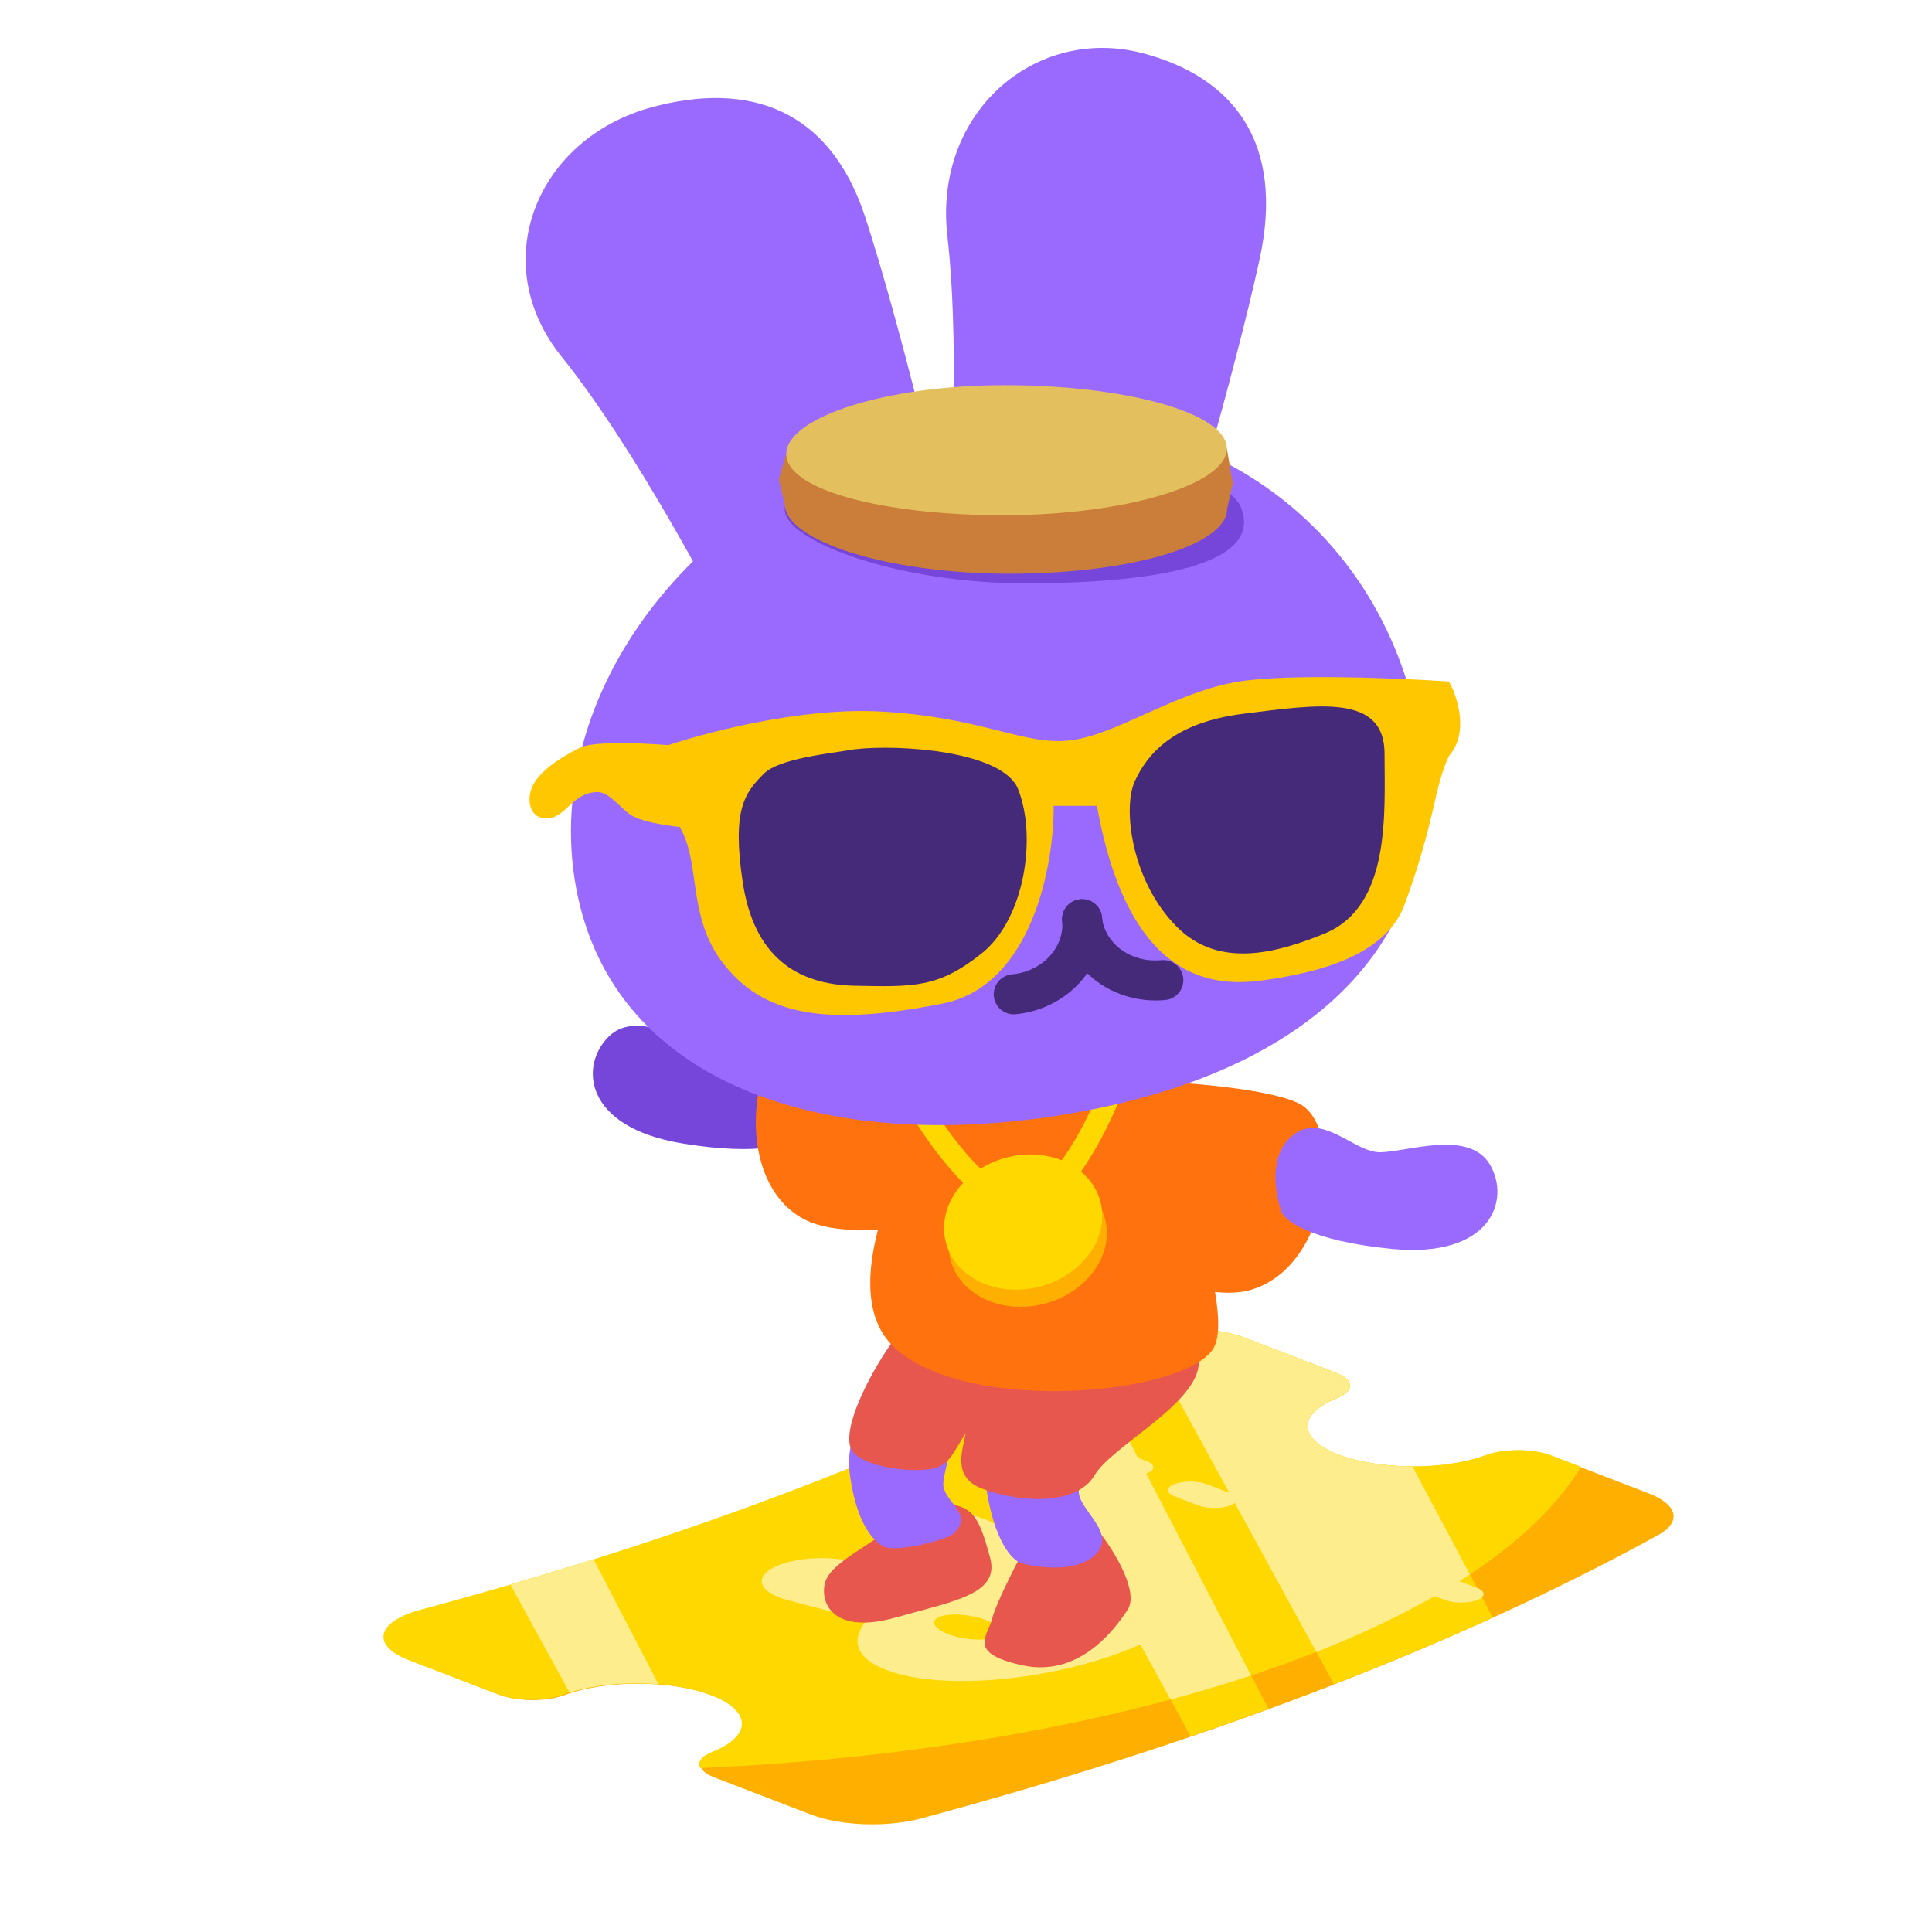
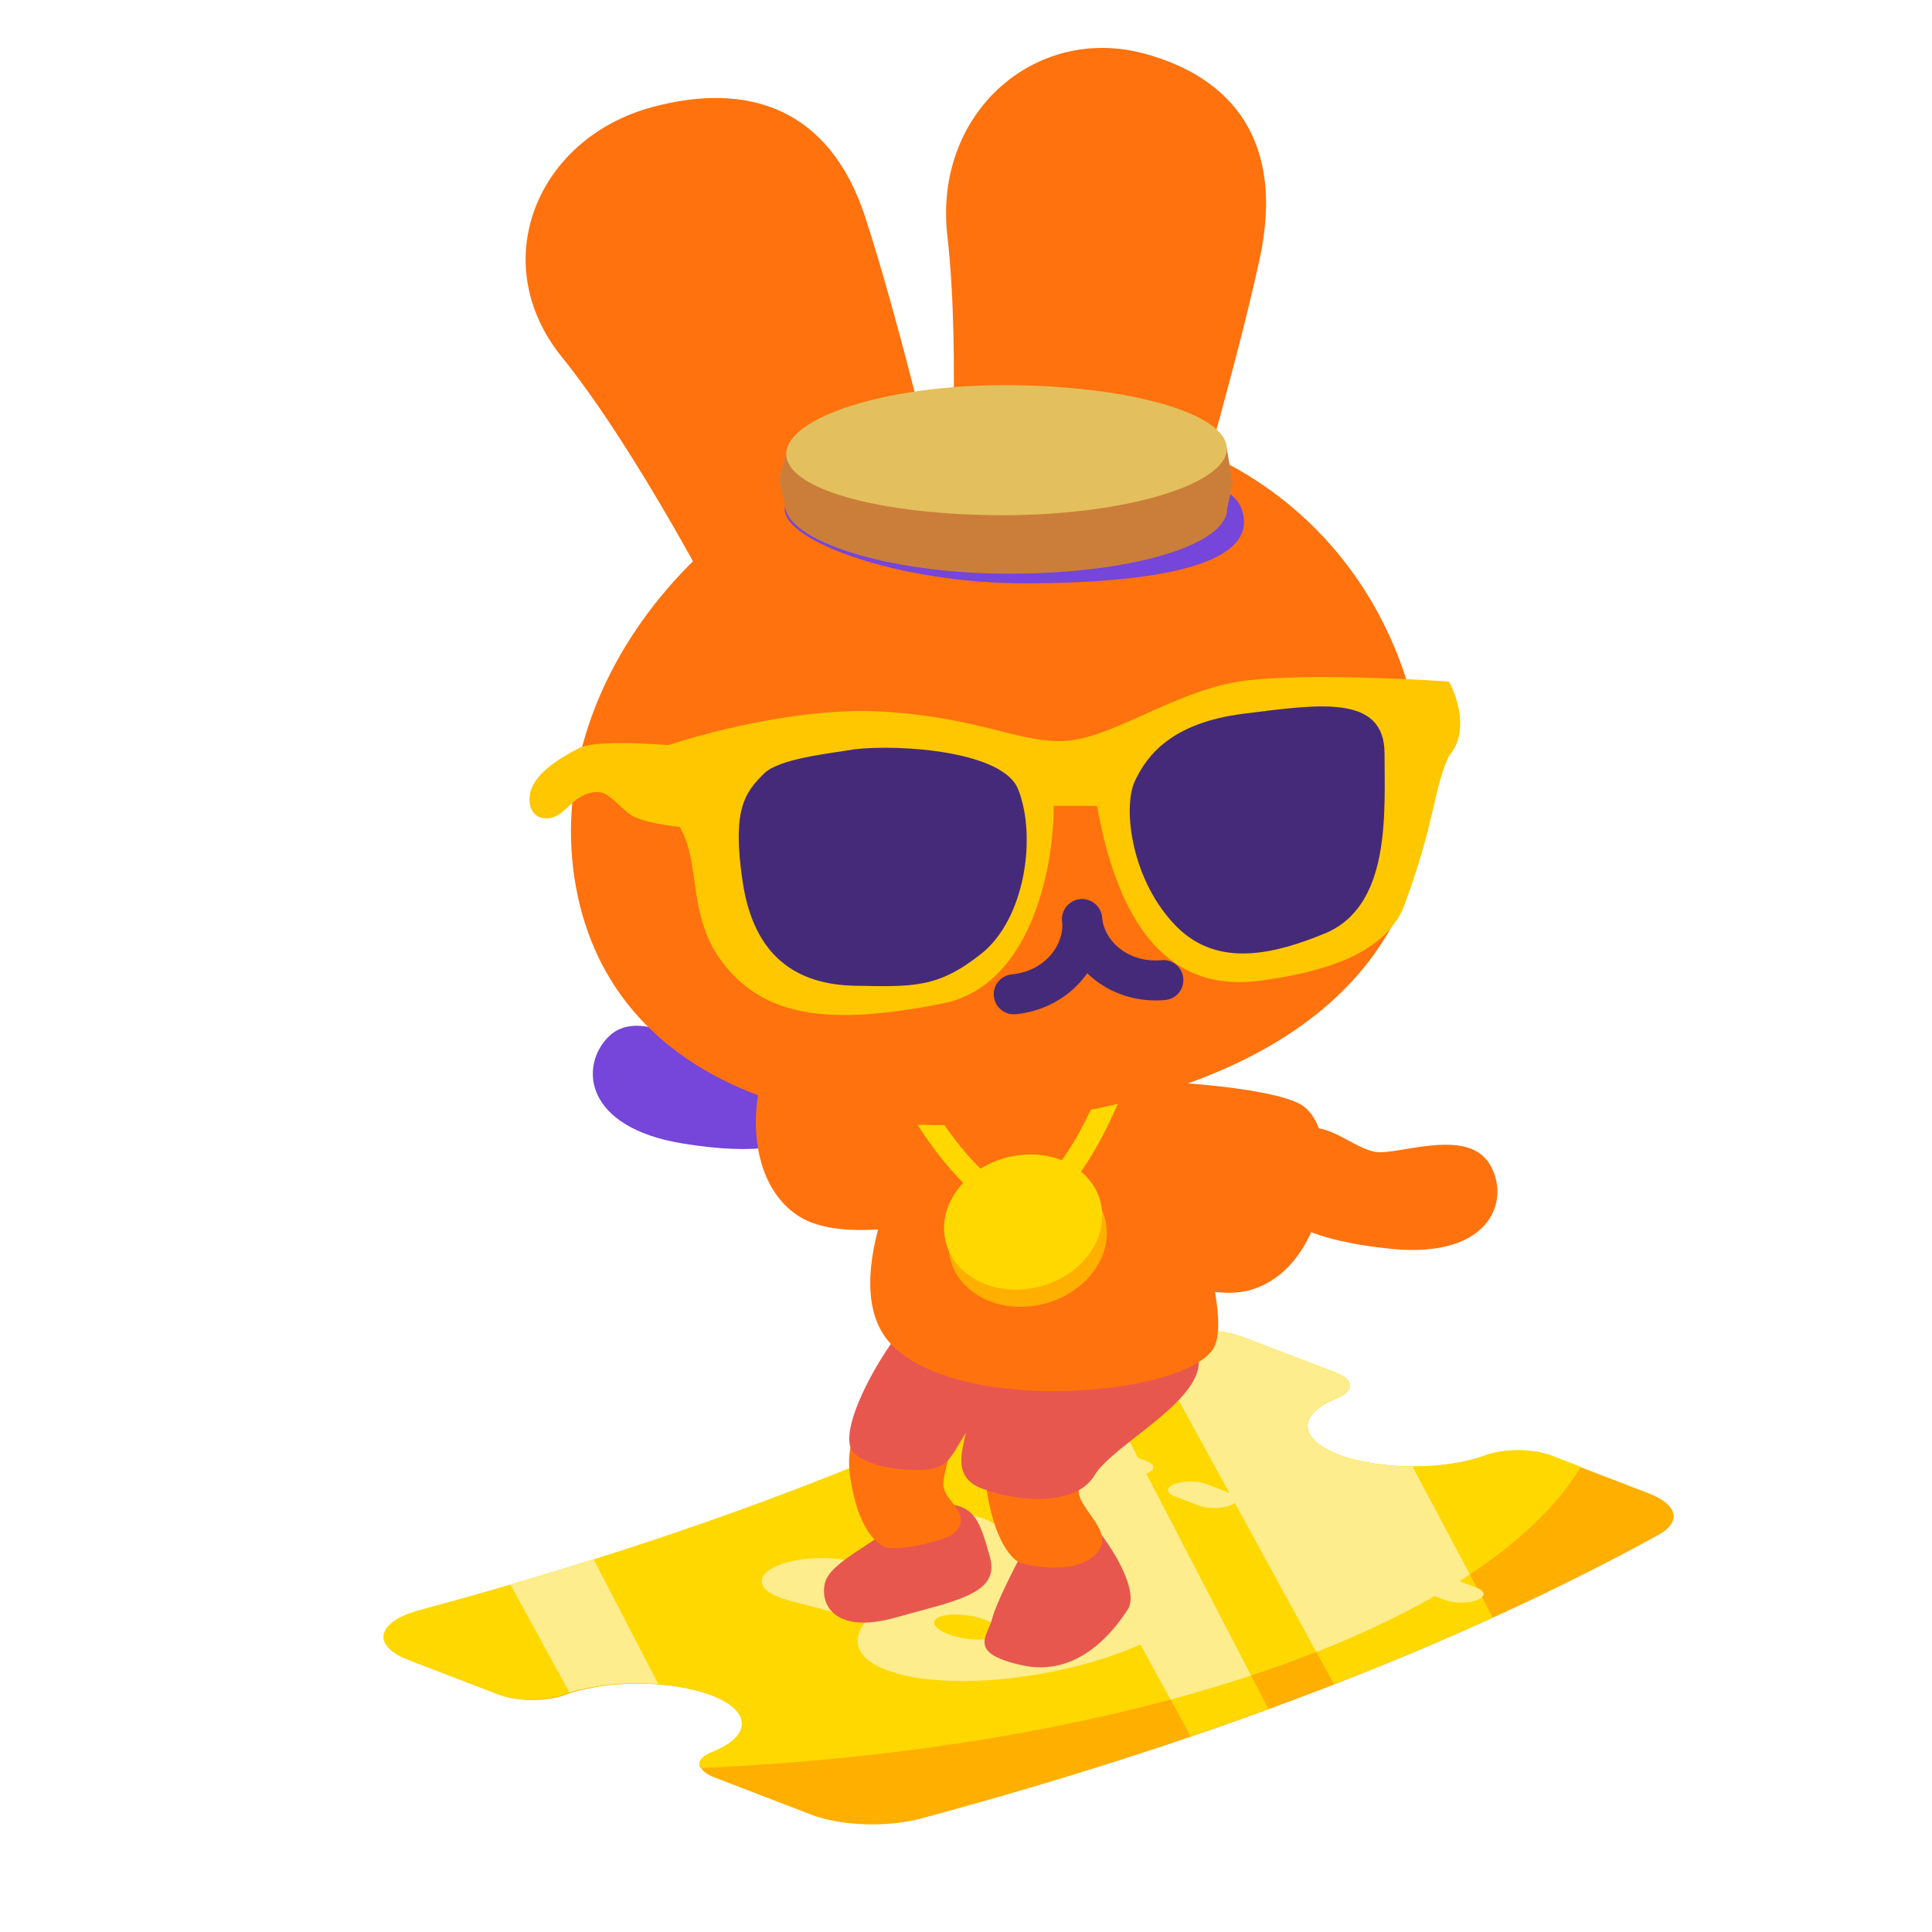
<svg xmlns="http://www.w3.org/2000/svg" width="191" height="191" fill="none" viewBox="0 0 191 191">
  <path fill="#FFAF00" d="M70.593 175.705C68.82 175.023 68.794 173.92 70.536 173.226C74.465 171.661 74.421 169.166 70.406 167.621C66.39 166.076 59.906 166.06 55.838 167.571C54.034 168.241 51.167 168.232 49.395 167.549L40.564 164.152C36.875 162.733 37.384 160.379 41.631 159.214L43.765 158.628C69.69 151.515 92.269 142.752 110.528 132.715C113.467 131.1 119.485 130.897 123.109 132.291L132.097 135.749C133.867 136.43 133.895 137.531 132.159 138.225C128.246 139.79 128.294 142.281 132.305 143.824C136.315 145.367 142.789 145.385 146.857 143.88C148.662 143.212 151.524 143.222 153.294 143.904L163.011 147.642C165.87 148.742 166.264 150.472 163.945 151.747C144.626 162.366 120.737 171.638 93.307 179.164L91.175 179.749C87.782 180.68 83.139 180.531 80.193 179.398L70.593 175.705Z" />
  <path fill="#FFD800" fill-rule="evenodd" d="M69.236 174.794C68.913 174.234 69.306 173.625 70.42 173.183C74.356 171.619 74.313 169.126 70.289 167.582C66.265 166.038 59.767 166.021 55.691 167.532C53.883 168.201 51.01 168.192 49.234 167.51L40.385 164.115C36.688 162.697 37.198 160.344 41.454 159.179L43.593 158.594C69.572 151.485 92.198 142.727 110.496 132.696C113.441 131.082 119.471 130.879 123.103 132.273L132.109 135.728C133.883 136.409 133.911 137.509 132.172 138.203C128.25 139.767 128.299 142.256 132.318 143.798C136.336 145.34 142.823 145.359 146.901 143.854C148.709 143.187 151.577 143.198 153.351 143.878L156.299 145.009C146.719 160.812 112.027 172.916 69.236 174.794Z" clip-rule="evenodd" />
  <path fill="#FFD800" fill-rule="evenodd" d="M139.632 144.969L147.581 159.912C142.57 162.187 137.331 164.385 131.875 166.501L112.908 131.819C116.05 131.072 120.294 131.195 123.103 132.273L132.109 135.728C133.884 136.409 133.911 137.509 132.172 138.203C128.25 139.767 128.299 142.256 132.318 143.798C134.339 144.574 136.984 144.964 139.632 144.969ZM99.474 138.335C102.205 137.03 104.858 135.699 107.43 134.344L125.397 168.938C122.875 169.858 120.311 170.761 117.706 171.646L99.474 138.335ZM50.459 156.654C53.242 155.843 55.983 155.012 58.682 154.162L65.089 166.498C62.063 166.253 58.808 166.528 56.298 167.323L50.459 156.654Z" clip-rule="evenodd" />
  <path fill="#FEED8D" fill-rule="evenodd" d="M145.313 155.647L139.632 144.969C137.595 144.965 135.561 144.733 133.81 144.274C133.285 144.136 132.784 143.978 132.318 143.798C128.299 142.256 128.25 139.767 132.172 138.203C133.911 137.509 133.884 136.409 132.109 135.728L123.103 132.273H123.103C121.476 131.648 119.367 131.344 117.27 131.344C115.747 131.344 114.23 131.505 112.908 131.819L130.133 163.316C135.977 161.018 141.086 158.443 145.313 155.647ZM123.685 165.641L107.43 134.344C104.858 135.699 102.205 137.03 99.474 138.335L115.721 168.019C118.479 167.277 121.137 166.483 123.685 165.641ZM65.089 166.498L58.682 154.162C55.983 155.012 53.242 155.843 50.459 156.654L56.298 167.323C56.612 167.224 56.938 167.133 57.273 167.049C59.618 166.467 62.441 166.283 65.089 166.498Z" clip-rule="evenodd" />
  <path fill="#FEED8D" fill-rule="evenodd" d="M103.142 140.53L105.109 141.284C105.978 141.618 105.978 142.158 105.109 142.492C104.24 142.825 102.831 142.825 101.962 142.492L99.995 141.737C99.126 141.404 99.126 140.863 99.995 140.53C100.864 140.196 102.273 140.196 103.142 140.53Z" clip-rule="evenodd" />
  <path fill="#FEED8D" fill-rule="evenodd" d="M111.403 143.699L113.37 144.454C114.239 144.787 114.239 145.328 113.37 145.661C112.501 145.995 111.092 145.995 110.223 145.661L108.256 144.907C107.387 144.573 107.387 144.033 108.256 143.699C109.125 143.366 110.534 143.366 111.403 143.699Z" clip-rule="evenodd" />
  <path fill="#FEED8D" fill-rule="evenodd" d="M121.63 148.831C120.761 149.164 119.352 149.164 118.483 148.831L116.123 147.925C115.254 147.592 115.254 147.051 116.123 146.718C116.992 146.384 118.401 146.384 119.27 146.718L121.63 147.623C122.499 147.957 122.499 148.497 121.63 148.831Z" clip-rule="evenodd" />
  <path fill="#FEED8D" fill-rule="evenodd" d="M129.891 152C129.022 152.334 127.613 152.334 126.744 152L124.384 151.095C123.515 150.761 123.515 150.221 124.384 149.887C125.253 149.554 126.662 149.554 127.531 149.887L129.891 150.793C130.76 151.126 130.76 151.667 129.891 152Z" clip-rule="evenodd" />
  <path fill="#FEED8D" fill-rule="evenodd" d="M135.792 153.057L137.759 153.812C138.628 154.145 138.628 154.686 137.759 155.019C136.89 155.352 135.481 155.352 134.612 155.019L132.645 154.264C131.776 153.931 131.776 153.39 132.645 153.057C133.514 152.724 134.923 152.724 135.792 153.057Z" clip-rule="evenodd" />
  <path fill="#FEED8D" fill-rule="evenodd" d="M144.052 156.226L146.019 156.981C146.888 157.315 146.888 157.855 146.019 158.189C145.15 158.522 143.741 158.522 142.872 158.189L140.905 157.434C140.036 157.101 140.036 156.56 140.905 156.226C141.774 155.893 143.183 155.893 144.052 156.226Z" clip-rule="evenodd" />
  <path fill="#FEED8D" fill-rule="evenodd" d="M88.906 153.377C86.588 152.487 86.588 151.045 88.906 150.156C91.532 149.148 95.899 149.303 97.999 150.479L103.287 153.439C107.902 152.871 112.8 152.947 116.045 154.192C118.963 155.311 119.405 156.961 118.416 158.533C117.416 160.123 114.887 161.797 111.168 163.224C107.45 164.651 103.085 165.622 98.941 166.005C94.844 166.385 90.545 166.215 87.627 165.095C84.401 163.857 84.188 161.992 85.639 160.232L77.89 158.194C74.826 157.389 74.422 155.713 77.049 154.705C79.367 153.816 83.125 153.816 85.443 154.705L90.812 156.765C91.344 156.526 91.908 156.292 92.504 156.063C93.08 155.842 93.669 155.633 94.27 155.435L88.906 153.377Z" clip-rule="evenodd" />
  <path fill="#FFD800" d="M97.425 160.149C98.9 160.715 99.273 161.489 98.26 161.877C97.246 162.266 95.229 162.123 93.755 161.557C92.281 160.992 91.907 160.218 92.921 159.829C93.934 159.44 95.951 159.583 97.425 160.149Z" />
  <path fill="#FFD800" d="M107.102 156.436C108.576 157.002 108.95 157.776 107.936 158.165C106.923 158.553 104.906 158.41 103.432 157.844C101.957 157.279 101.584 156.505 102.597 156.116C103.611 155.727 105.628 155.87 107.102 156.436Z" />
  <path fill="#E8574E" d="M111.477 159.142C112.619 157.386 110.197 153.434 108.843 151.678L101.05 153.544C100.208 155.117 98.437 158.615 98.086 160.02C97.647 161.776 95.561 163.423 101.05 164.63C106.538 165.838 110.05 161.337 111.477 159.142Z" />
  <path fill="#E8574E" d="M81.526 156.617C81.965 154.422 86.136 152.885 89.868 149.702C90.417 149.263 91.998 148.451 93.93 148.714C96.345 149.043 96.894 150.361 97.881 153.983C98.869 157.605 94.369 158.264 88.551 159.91C82.734 161.557 81.087 158.813 81.526 156.617Z" />
-   <path fill="#9A6AFF" d="M93.254 146.73C93.254 148.496 96.579 149.801 94.04 151.788C92.09 152.666 88.771 153.266 87.673 152.995C86.812 152.782 84.81 151.292 84.048 145.994C83.096 139.372 88.704 138.048 92.09 139.446C95.476 140.844 93.254 144.964 93.254 146.73Z" />
-   <path fill="#9A6AFF" d="M106.645 147.427C106.645 149.351 110.666 151.676 108.127 153.84C106.265 155.427 102.839 155.026 100.976 154.536C100.115 154.304 98.202 152.397 97.44 146.626C96.487 139.411 102.096 137.968 105.482 139.491C108.868 141.014 106.645 145.503 106.645 147.427Z" />
+   <path fill="#FF720D" d="M93.254 146.73C93.254 148.496 96.579 149.801 94.04 151.788C92.09 152.666 88.771 153.266 87.673 152.995C86.812 152.782 84.81 151.292 84.048 145.994C83.096 139.372 88.704 138.048 92.09 139.446C95.476 140.844 93.254 144.964 93.254 146.73Z" />
+   <path fill="#FF720D" d="M106.645 147.427C106.645 149.351 110.666 151.676 108.127 153.84C106.265 155.427 102.839 155.026 100.976 154.536C100.115 154.304 98.202 152.397 97.44 146.626C96.487 139.411 102.096 137.968 105.482 139.491C108.868 141.014 106.645 145.503 106.645 147.427Z" />
  <path fill="#E8574E" d="M84.051 143.006C83.392 140.591 86.429 135.066 88.441 132.359C98.284 131.81 118.518 128.188 118.518 134.664C118.518 138.739 109.956 142.896 108.2 145.86C106.443 148.824 100.955 148.604 97.113 147.177C94.04 146.036 95.21 143.262 95.466 141.689C94.275 143.543 93.846 144.887 92.174 145.201C89.687 145.669 84.564 144.888 84.051 143.006Z" />
  <path fill="#FF720D" d="M88.332 133.127C82.536 127.595 89.063 114.064 93.052 107.99C96.967 107.149 105.675 105.466 109.187 105.466C113.578 105.466 122.36 128.407 120.054 133.127C117.749 137.847 95.576 140.042 88.332 133.127Z" />
  <path fill="#FF720D" d="M123.747 127.491C117.509 129.397 105.447 122.136 100.195 118.267C99.987 115.794 99.705 110.343 100.247 108.32C100.924 105.792 124.439 106.672 128.643 109.221C132.846 111.77 131.545 125.109 123.747 127.491Z" />
-   <path fill="#9A6AFF" d="M136.421 113.912C133.787 113.912 130.603 109.741 127.64 112.376C125.467 114.307 126.017 117.861 126.687 119.793C127.004 120.687 129.615 122.672 137.519 123.462C147.398 124.45 149.374 118.632 147.288 115.12C145.202 111.607 139.055 113.912 136.421 113.912Z" />
+   <path fill="#FF720D" d="M136.421 113.912C133.787 113.912 130.603 109.741 127.64 112.376C125.467 114.307 126.017 117.861 126.687 119.793C127.004 120.687 129.615 122.672 137.519 123.462C147.398 124.45 149.374 118.632 147.288 115.12C145.202 111.607 139.055 113.912 136.421 113.912Z" />
  <path fill="#7645D9" d="M71.006 104.103C73.551 104.785 77.705 101.58 79.886 104.892C81.485 107.32 80.034 110.611 78.886 112.304C78.348 113.085 75.313 114.326 67.474 113.044C57.676 111.441 57.273 105.31 60.197 102.457C63.121 99.604 68.462 103.422 71.006 104.103Z" />
  <path fill="#FF720D" d="M79 120.253C84.379 123.656 97.534 119.823 103.44 117.482C104.258 115.183 105.894 110.07 105.894 108.007C105.894 105.429 83.589 100.273 79 101.627C74.411 102.98 72.276 115.999 79 120.253Z" />
  <path stroke="#FFD800" stroke-width="2.195" d="M90.62 108.931C92.742 112.7 97.952 119.952 101.816 118.81C105.68 117.669 109.28 109.7 110.597 105.858" />
  <ellipse cx="101.604" cy="122.513" fill="#FFAF00" rx="7.903" ry="6.586" transform="rotate(-15 101.604 122.513)" />
  <ellipse cx="101.15" cy="120.816" fill="#FFD800" rx="7.903" ry="6.586" transform="rotate(-15 101.15 120.816)" />
-   <path fill="#9A6AFF" d="M55.511 35.25C48.011 25.932 53.063 13.647 64.515 10.579C73.846 8.079 81.992 10.582 85.546 21.489C89.1 32.396 93.403 50.813 93.403 50.813C95.008 56.804 90.995 63.085 84.438 64.842C79.279 66.224 73.895 64.404 71.116 60.337C71.116 60.337 63.012 44.568 55.511 35.25Z" />
-   <path fill="#9A6AFF" d="M93.659 23.337C92.259 11.128 102.382 2.421 113.073 5.285C121.784 7.619 127.071 13.931 124.524 25.639C121.977 37.346 116.315 56.273 116.315 56.273C114.638 62.532 108.317 66.276 102.196 64.636C97.379 63.346 93.966 59.022 93.751 53.939C93.751 53.939 95.059 35.546 93.659 23.337Z" />
-   <path fill="#9A6AFF" d="M140.235 72.049C143.887 92.143 130.533 105.597 106.611 109.946C82.689 114.294 60.591 107.777 56.938 87.683C53.285 67.589 70.374 46.546 94.296 42.197C118.217 37.849 136.582 51.956 140.235 72.049Z" />
+   <path fill="#FF720D" d="M55.511 35.25C48.011 25.932 53.063 13.647 64.515 10.579C73.846 8.079 81.992 10.582 85.546 21.489C89.1 32.396 93.403 50.813 93.403 50.813C95.008 56.804 90.995 63.085 84.438 64.842C79.279 66.224 73.895 64.404 71.116 60.337C71.116 60.337 63.012 44.568 55.511 35.25Z" />
+   <path fill="#FF720D" d="M93.659 23.337C92.259 11.128 102.382 2.421 113.073 5.285C121.784 7.619 127.071 13.931 124.524 25.639C121.977 37.346 116.315 56.273 116.315 56.273C114.638 62.532 108.317 66.276 102.196 64.636C97.379 63.346 93.966 59.022 93.751 53.939C93.751 53.939 95.059 35.546 93.659 23.337Z" />
+   <path fill="#FF720D" d="M140.235 72.049C143.887 92.143 130.533 105.597 106.611 109.946C82.689 114.294 60.591 107.777 56.938 87.683C53.285 67.589 70.374 46.546 94.296 42.197C118.217 37.849 136.582 51.956 140.235 72.049Z" />
  <path fill="#452A7A" fill-rule="evenodd" d="M106.79 88.902C107.878 88.799 108.844 89.597 108.947 90.685C109.419 95.658 105.399 99.792 100.407 100.266C99.32 100.369 98.354 99.571 98.251 98.483C98.147 97.395 98.946 96.43 100.034 96.326C103.211 96.025 105.24 93.511 105.007 91.059C104.904 89.971 105.702 89.005 106.79 88.902Z" clip-rule="evenodd" />
  <path fill="#452A7A" fill-rule="evenodd" d="M106.79 88.902C107.878 88.798 108.844 89.597 108.947 90.684C109.18 93.137 111.646 95.224 114.823 94.922C115.911 94.819 116.877 95.617 116.98 96.705C117.083 97.793 116.285 98.759 115.197 98.862C110.206 99.336 105.479 96.032 105.007 91.058C104.904 89.971 105.702 89.005 106.79 88.902Z" clip-rule="evenodd" />
  <path fill="#452A7A" d="M93.969 83.327C96.069 88.573 94.525 91.499 91.639 92.654C88.753 93.809 85.617 92.756 83.517 87.51C81.418 82.264 82.961 79.338 85.847 78.183C88.734 77.028 91.87 78.081 93.969 83.327Z" />
  <path fill="#452A7A" d="M124.368 78.058C125.595 83.573 123.6 86.213 120.566 86.888C117.531 87.563 114.606 86.019 113.378 80.503C112.151 74.987 114.146 72.348 117.18 71.672C120.215 70.997 123.14 72.542 124.368 78.058Z" />
  <path fill="#7645D9" d="M122.724 50.253C124.827 55.946 113.882 57.655 101.392 57.67C88.903 57.685 77.584 53.526 77.58 50.364C77.577 47.203 87.883 45.026 100.373 45.011C112.863 44.996 121.556 47.091 122.724 50.253Z" />
  <path fill="#CB7E39" d="M121.317 50.298C121.321 53.848 112.019 56.702 99.838 56.717C87.657 56.731 77.599 53.419 77.595 49.869C77.591 46.319 87.642 43.875 99.823 43.861C112.004 43.846 121.313 46.748 121.317 50.298Z" />
  <path fill="#CB7E39" d="M121.287 44.352L77.731 44.885L76.987 47.386L77.594 49.869L121.316 50.298L121.876 47.779L121.287 44.352Z" />
  <path fill="#E3C05D" d="M121.288 44.351C121.292 47.901 111.225 50.92 99.281 50.934C87.336 50.949 77.735 48.435 77.731 44.885C77.727 41.335 87.321 38.093 99.265 38.079C111.21 38.065 121.283 40.801 121.288 44.351Z" />
  <path fill="#FFC700" d="M87.043 70.34C78.964 69.901 69.114 72.572 65.199 73.963C64.321 75.719 64.833 78.5 65.199 79.67C70.139 82.963 67.175 89.44 71.346 95.038C75.517 100.636 82.103 101.404 93.19 99.209C102.059 97.453 104.203 85.451 104.167 79.67H108.448C111.85 98.66 121.51 97.453 125.681 96.794C129.852 96.136 136.929 94.661 138.853 89.44C141.927 81.097 141.707 78.024 143.244 74.731C145.264 72.448 144.085 68.877 143.244 67.376C138.414 67.047 127.503 66.586 122.498 67.376C116.241 68.364 110.423 72.645 105.813 73.194C101.203 73.743 97.142 70.889 87.043 70.34Z" />
  <path fill="#FFC700" d="M57.276 73.945C59.257 72.942 67.789 73.808 67.789 73.808L67.77 81.807C67.77 81.807 63.732 81.498 62.314 80.533C61.244 79.805 60.188 78.266 59.033 78.301C56.579 78.376 55.995 80.747 54.214 80.895C52.432 81.042 52.073 79.285 52.522 78.02C53.113 76.352 55.295 74.948 57.276 73.945Z" />
  <path fill="#452A7A" d="M136.878 74.511C136.878 68.584 130.356 69.632 122.937 70.56C115.912 71.438 113.387 74.621 112.18 77.255C110.972 79.89 111.85 87.135 116.351 91.635C120.476 95.76 126.12 94.269 130.95 92.294C137.53 89.602 136.878 80.369 136.878 74.511Z" />
  <path fill="#452A7A" d="M100.654 78.024C99.161 74.248 88.946 73.56 84.519 74.072C81.884 74.511 77.01 74.994 75.517 76.487C73.651 78.353 72.334 80 73.432 87.244C74.533 94.509 78.701 97.343 84.519 97.453C90.336 97.562 92.751 97.675 97.032 94.269C101.313 90.864 102.52 82.744 100.654 78.024Z" />
</svg>
